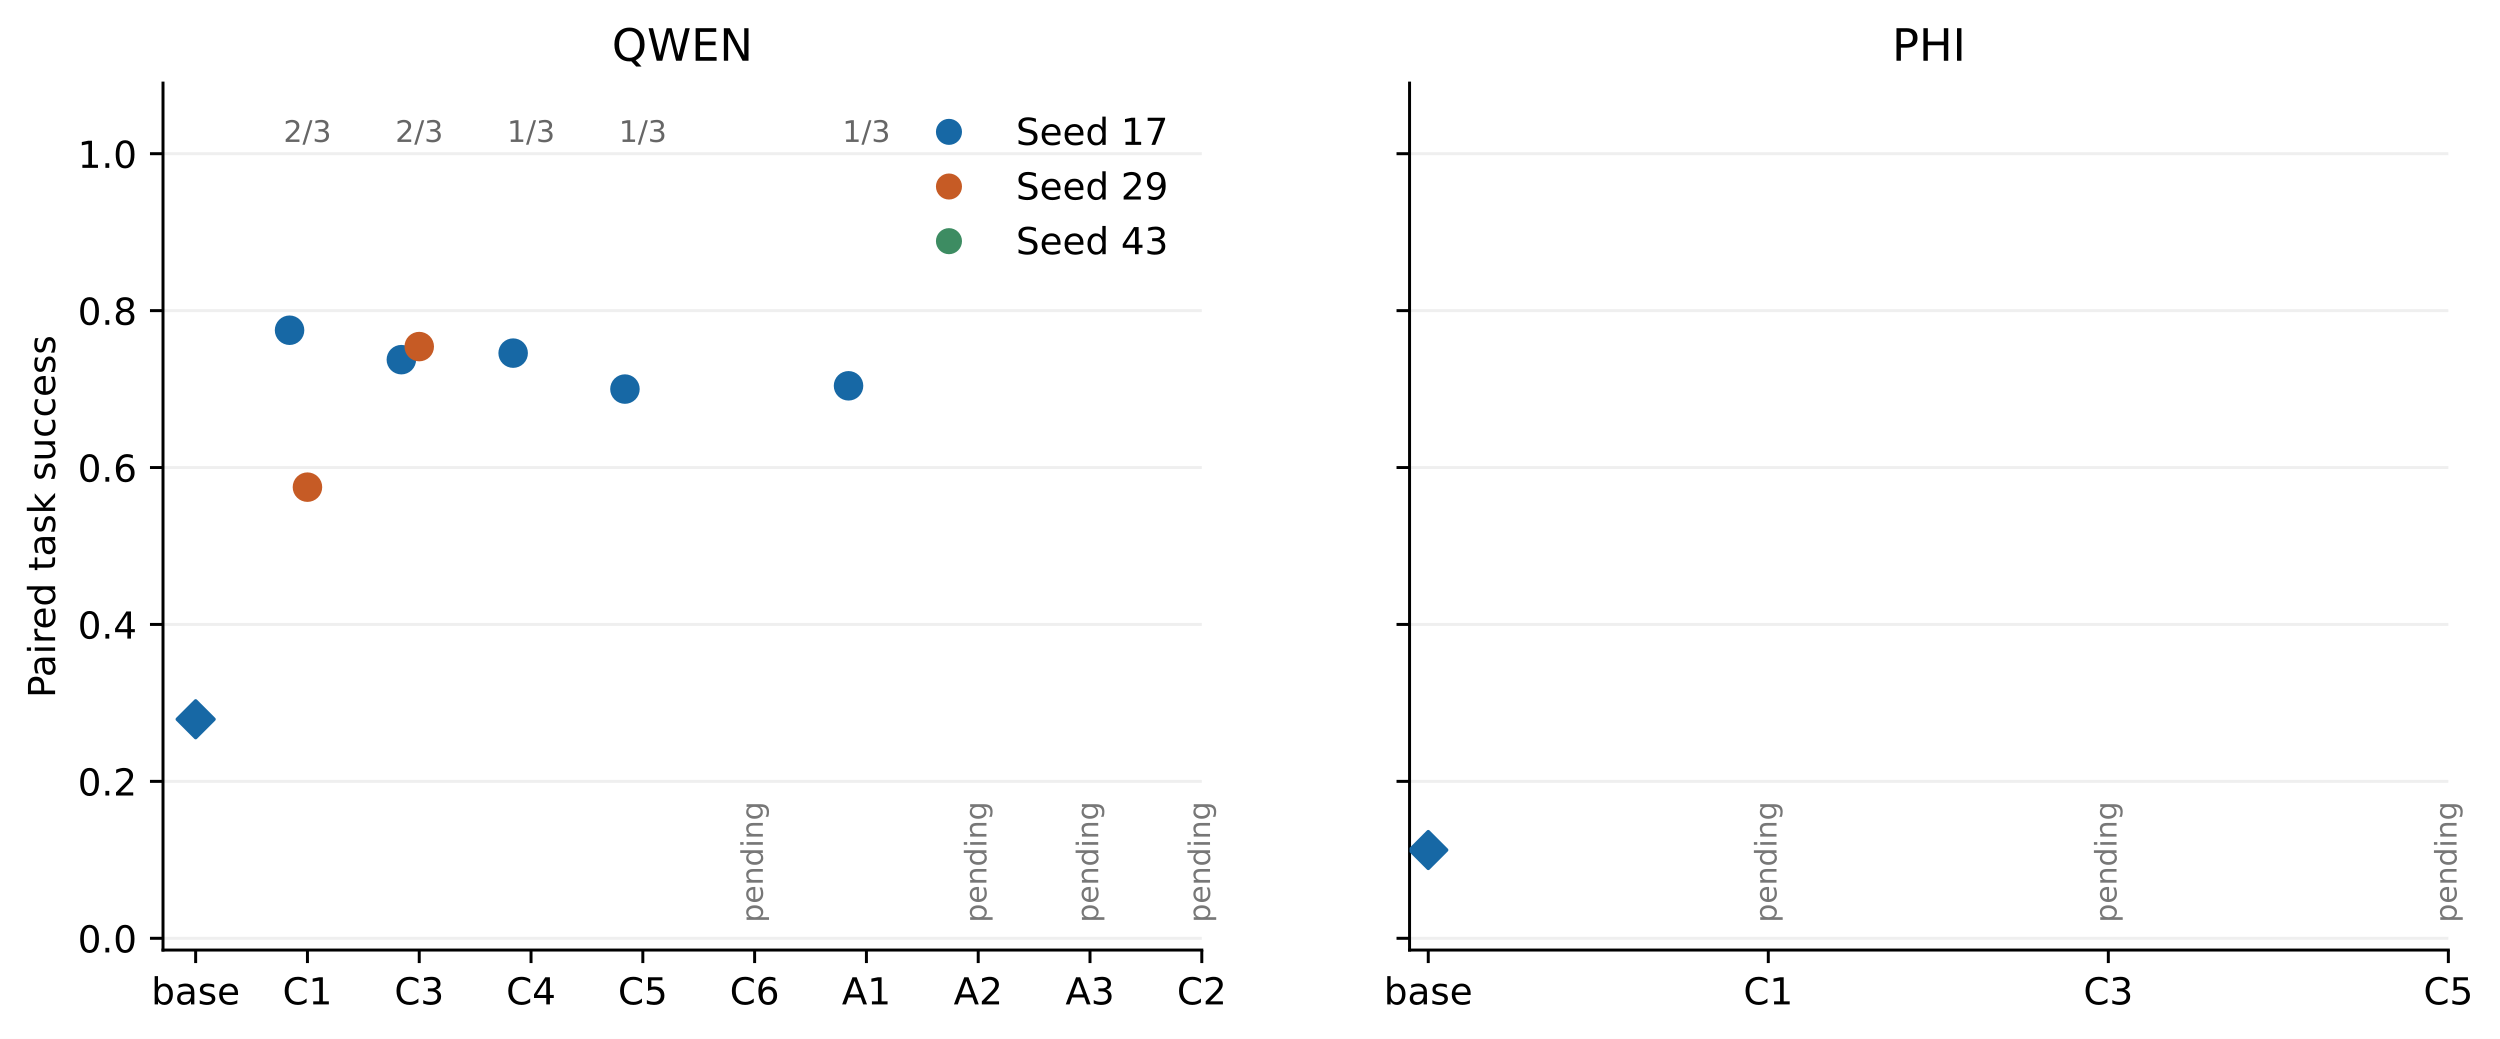
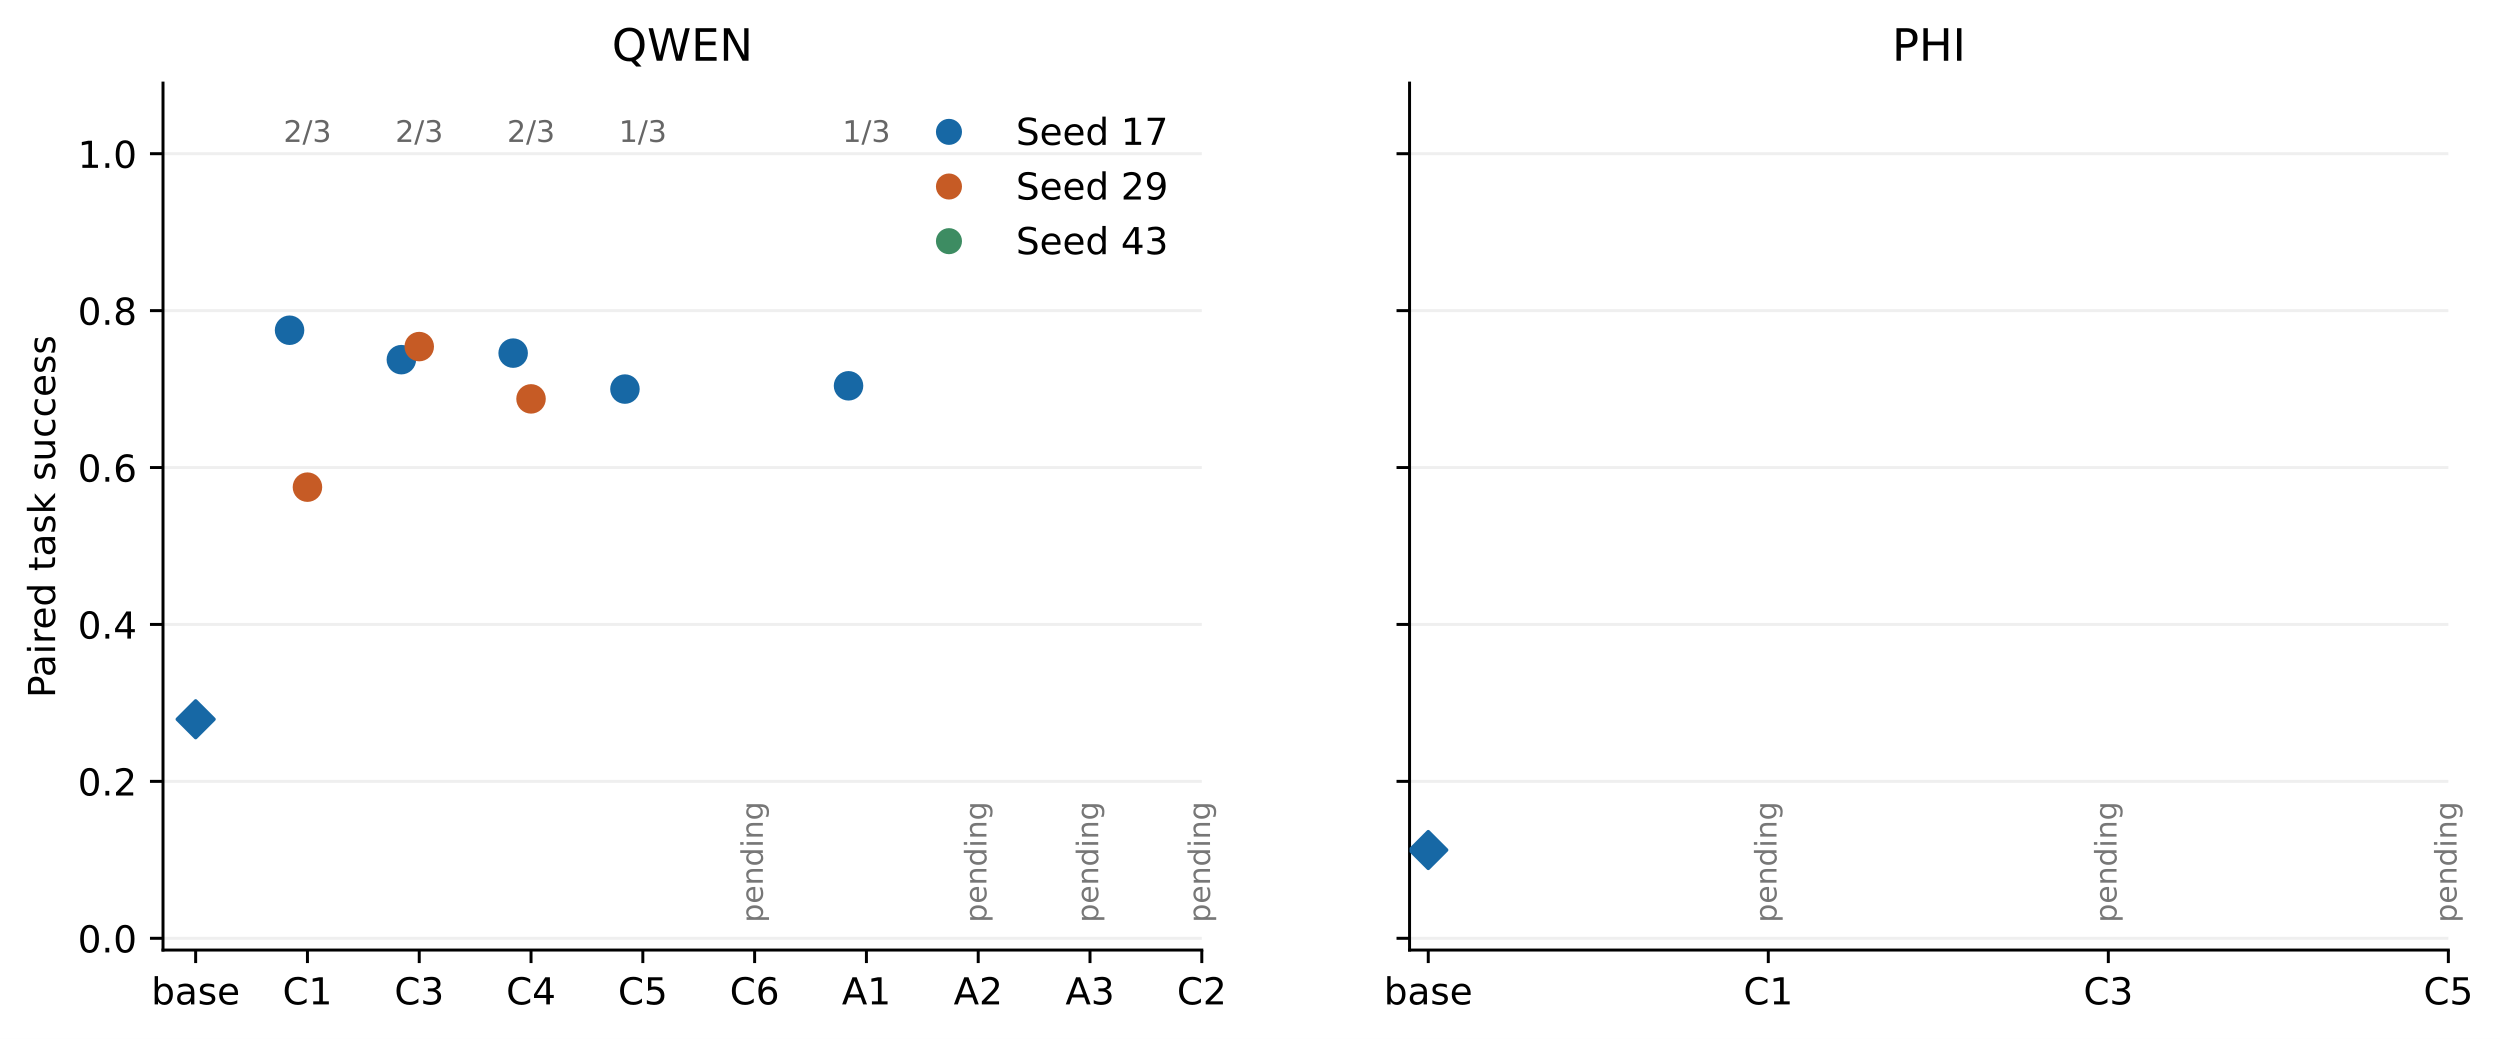
<svg xmlns="http://www.w3.org/2000/svg" xmlns:xlink="http://www.w3.org/1999/xlink" width="671.454pt" height="279.044pt" viewBox="0 0 671.454 279.044" version="1.1">
  <defs>
    <style type="text/css">*{stroke-linejoin: round; stroke-linecap: butt}</style>
  </defs>
  <g id="figure_1">
    <g id="patch_1">
      <path d="M 0 279.044 L 671.454 279.044 L 671.454 0 L 0 0 z " style="fill: #ffffff" />
    </g>
    <g id="axes_1">
      <g id="patch_2">
        <path d="M 43.781 255.166 L 322.781 255.166 L 322.781 22.318 L 43.781 22.318 z " style="fill: #ffffff" />
      </g>
      <g id="matplotlib.axis_1">
        <g id="xtick_1">
          <g id="line2d_1">
            <defs>
              <path id="m098933591a" d="M 0 0 L 0 3.5 " style="stroke: #000000; stroke-width: 0.8" />
            </defs>
            <g>
              <use xlink:href="#m098933591a" x="52.549" y="255.166" style="stroke: #000000; stroke-width: 0.8" />
            </g>
          </g>
          <g id="text_1">
            <g transform="translate(40.62926 269.7646) scale(0.1 -0.1)">
              <defs>
                <path id="DejaVuSans-62" d="M 3116 1747 Q 3116 2381 2855 2742 Q 2594 3103 2138 3103 Q 1681 3103 1420 2742 Q 1159 2381 1159 1747 Q 1159 1113 1420 752 Q 1681 391 2138 391 Q 2594 391 2855 752 Q 3116 1113 3116 1747 z M 1159 2969 Q 1341 3281 1617 3432 Q 1894 3584 2278 3584 Q 2916 3584 3314 3078 Q 3713 2572 3713 1747 Q 3713 922 3314 415 Q 2916 -91 2278 -91 Q 1894 -91 1617 61 Q 1341 213 1159 525 L 1159 0 L 581 0 L 581 4863 L 1159 4863 L 1159 2969 z " transform="scale(0.015625)" />
                <path id="DejaVuSans-61" d="M 2194 1759 Q 1497 1759 1228 1600 Q 959 1441 959 1056 Q 959 750 1161 570 Q 1363 391 1709 391 Q 2188 391 2477 730 Q 2766 1069 2766 1631 L 2766 1759 L 2194 1759 z M 3341 1997 L 3341 0 L 2766 0 L 2766 531 Q 2569 213 2275 61 Q 1981 -91 1556 -91 Q 1019 -91 701 211 Q 384 513 384 1019 Q 384 1609 779 1909 Q 1175 2209 1959 2209 L 2766 2209 L 2766 2266 Q 2766 2663 2505 2880 Q 2244 3097 1772 3097 Q 1472 3097 1187 3025 Q 903 2953 641 2809 L 641 3341 Q 956 3463 1253 3523 Q 1550 3584 1831 3584 Q 2591 3584 2966 3190 Q 3341 2797 3341 1997 z " transform="scale(0.015625)" />
                <path id="DejaVuSans-73" d="M 2834 3397 L 2834 2853 Q 2591 2978 2328 3040 Q 2066 3103 1784 3103 Q 1356 3103 1142 2972 Q 928 2841 928 2578 Q 928 2378 1081 2264 Q 1234 2150 1697 2047 L 1894 2003 Q 2506 1872 2764 1633 Q 3022 1394 3022 966 Q 3022 478 2636 193 Q 2250 -91 1575 -91 Q 1294 -91 989 -36 Q 684 19 347 128 L 347 722 Q 666 556 975 473 Q 1284 391 1588 391 Q 1994 391 2212 530 Q 2431 669 2431 922 Q 2431 1156 2273 1281 Q 2116 1406 1581 1522 L 1381 1569 Q 847 1681 609 1914 Q 372 2147 372 2553 Q 372 3047 722 3315 Q 1072 3584 1716 3584 Q 2034 3584 2315 3537 Q 2597 3491 2834 3397 z " transform="scale(0.015625)" />
                <path id="DejaVuSans-65" d="M 3597 1894 L 3597 1613 L 953 1613 Q 991 1019 1311 708 Q 1631 397 2203 397 Q 2534 397 2845 478 Q 3156 559 3463 722 L 3463 178 Q 3153 47 2828 -22 Q 2503 -91 2169 -91 Q 1331 -91 842 396 Q 353 884 353 1716 Q 353 2575 817 3079 Q 1281 3584 2069 3584 Q 2775 3584 3186 3129 Q 3597 2675 3597 1894 z M 3022 2063 Q 3016 2534 2758 2815 Q 2500 3097 2075 3097 Q 1594 3097 1305 2825 Q 1016 2553 972 2059 L 3022 2063 z " transform="scale(0.015625)" />
              </defs>
              <use xlink:href="#DejaVuSans-62" />
              <use xlink:href="#DejaVuSans-61" transform="translate(63.47656 0)" />
              <use xlink:href="#DejaVuSans-73" transform="translate(124.7559 0)" />
              <use xlink:href="#DejaVuSans-65" transform="translate(176.8555 0)" />
            </g>
          </g>
        </g>
        <g id="xtick_2">
          <g id="line2d_2">
            <g>
              <use xlink:href="#m098933591a" x="82.575" y="255.166" style="stroke: #000000; stroke-width: 0.8" />
            </g>
          </g>
          <g id="text_2">
            <g transform="translate(75.90196 269.7646) scale(0.1 -0.1)">
              <defs>
                <path id="DejaVuSans-43" d="M 4122 4306 L 4122 3641 Q 3803 3938 3442 4084 Q 3081 4231 2675 4231 Q 1875 4231 1450 3742 Q 1025 3253 1025 2328 Q 1025 1406 1450 917 Q 1875 428 2675 428 Q 3081 428 3442 575 Q 3803 722 4122 1019 L 4122 359 Q 3791 134 3420 21 Q 3050 -91 2638 -91 Q 1578 -91 968 557 Q 359 1206 359 2328 Q 359 3453 968 4101 Q 1578 4750 2638 4750 Q 3056 4750 3426 4639 Q 3797 4528 4122 4306 z " transform="scale(0.015625)" />
                <path id="DejaVuSans-31" d="M 794 531 L 1825 531 L 1825 4091 L 703 3866 L 703 4441 L 1819 4666 L 2450 4666 L 2450 531 L 3481 531 L 3481 0 L 794 0 L 794 531 z " transform="scale(0.015625)" />
              </defs>
              <use xlink:href="#DejaVuSans-43" />
              <use xlink:href="#DejaVuSans-31" transform="translate(69.82422 0)" />
            </g>
          </g>
        </g>
        <g id="xtick_3">
          <g id="line2d_3">
            <g>
              <use xlink:href="#m098933591a" x="112.6" y="255.166" style="stroke: #000000; stroke-width: 0.8" />
            </g>
          </g>
          <g id="text_3">
            <g transform="translate(105.9278 269.7646) scale(0.1 -0.1)">
              <defs>
                <path id="DejaVuSans-33" d="M 2597 2516 Q 3050 2419 3304 2112 Q 3559 1806 3559 1356 Q 3559 666 3084 287 Q 2609 -91 1734 -91 Q 1441 -91 1130 -33 Q 819 25 488 141 L 488 750 Q 750 597 1062 519 Q 1375 441 1716 441 Q 2309 441 2620 675 Q 2931 909 2931 1356 Q 2931 1769 2642 2001 Q 2353 2234 1838 2234 L 1294 2234 L 1294 2753 L 1863 2753 Q 2328 2753 2575 2939 Q 2822 3125 2822 3475 Q 2822 3834 2567 4026 Q 2313 4219 1838 4219 Q 1578 4219 1281 4162 Q 984 4106 628 3988 L 628 4550 Q 988 4650 1302 4700 Q 1616 4750 1894 4750 Q 2613 4750 3031 4423 Q 3450 4097 3450 3541 Q 3450 3153 3228 2886 Q 3006 2619 2597 2516 z " transform="scale(0.015625)" />
              </defs>
              <use xlink:href="#DejaVuSans-43" />
              <use xlink:href="#DejaVuSans-33" transform="translate(69.82422 0)" />
            </g>
          </g>
        </g>
        <g id="xtick_4">
          <g id="line2d_4">
            <g>
              <use xlink:href="#m098933591a" x="142.626" y="255.166" style="stroke: #000000; stroke-width: 0.8" />
            </g>
          </g>
          <g id="text_4">
            <g transform="translate(135.9536 269.7646) scale(0.1 -0.1)">
              <defs>
                <path id="DejaVuSans-34" d="M 2419 4116 L 825 1625 L 2419 1625 L 2419 4116 z M 2253 4666 L 3047 4666 L 3047 1625 L 3713 1625 L 3713 1100 L 3047 1100 L 3047 0 L 2419 0 L 2419 1100 L 313 1100 L 313 1709 L 2253 4666 z " transform="scale(0.015625)" />
              </defs>
              <use xlink:href="#DejaVuSans-43" />
              <use xlink:href="#DejaVuSans-34" transform="translate(69.82422 0)" />
            </g>
          </g>
        </g>
        <g id="xtick_5">
          <g id="line2d_5">
            <g>
              <use xlink:href="#m098933591a" x="172.652" y="255.166" style="stroke: #000000; stroke-width: 0.8" />
            </g>
          </g>
          <g id="text_5">
            <g transform="translate(165.9795 269.7646) scale(0.1 -0.1)">
              <defs>
                <path id="DejaVuSans-35" d="M 691 4666 L 3169 4666 L 3169 4134 L 1269 4134 L 1269 2991 Q 1406 3038 1543 3061 Q 1681 3084 1819 3084 Q 2600 3084 3056 2656 Q 3513 2228 3513 1497 Q 3513 744 3044 326 Q 2575 -91 1722 -91 Q 1428 -91 1123 -41 Q 819 9 494 109 L 494 744 Q 775 591 1075 516 Q 1375 441 1709 441 Q 2250 441 2565 725 Q 2881 1009 2881 1497 Q 2881 1984 2565 2268 Q 2250 2553 1709 2553 Q 1456 2553 1204 2497 Q 953 2441 691 2322 L 691 4666 z " transform="scale(0.015625)" />
              </defs>
              <use xlink:href="#DejaVuSans-43" />
              <use xlink:href="#DejaVuSans-35" transform="translate(69.82422 0)" />
            </g>
          </g>
        </g>
        <g id="xtick_6">
          <g id="line2d_6">
            <g>
              <use xlink:href="#m098933591a" x="202.678" y="255.166" style="stroke: #000000; stroke-width: 0.8" />
            </g>
          </g>
          <g id="text_6">
            <g transform="translate(196.0053 269.7646) scale(0.1 -0.1)">
              <defs>
                <path id="DejaVuSans-36" d="M 2113 2584 Q 1688 2584 1439 2293 Q 1191 2003 1191 1497 Q 1191 994 1439 701 Q 1688 409 2113 409 Q 2538 409 2786 701 Q 3034 994 3034 1497 Q 3034 2003 2786 2293 Q 2538 2584 2113 2584 z M 3366 4563 L 3366 3988 Q 3128 4100 2886 4159 Q 2644 4219 2406 4219 Q 1781 4219 1451 3797 Q 1122 3375 1075 2522 Q 1259 2794 1537 2939 Q 1816 3084 2150 3084 Q 2853 3084 3261 2657 Q 3669 2231 3669 1497 Q 3669 778 3244 343 Q 2819 -91 2113 -91 Q 1303 -91 875 529 Q 447 1150 447 2328 Q 447 3434 972 4092 Q 1497 4750 2381 4750 Q 2619 4750 2861 4703 Q 3103 4656 3366 4563 z " transform="scale(0.015625)" />
              </defs>
              <use xlink:href="#DejaVuSans-43" />
              <use xlink:href="#DejaVuSans-36" transform="translate(69.82422 0)" />
            </g>
          </g>
        </g>
        <g id="xtick_7">
          <g id="line2d_7">
            <g>
              <use xlink:href="#m098933591a" x="232.704" y="255.166" style="stroke: #000000; stroke-width: 0.8" />
            </g>
          </g>
          <g id="text_7">
            <g transform="translate(226.1022 269.7646) scale(0.1 -0.1)">
              <defs>
                <path id="DejaVuSans-41" d="M 2188 4044 L 1331 1722 L 3047 1722 L 2188 4044 z M 1831 4666 L 2547 4666 L 4325 0 L 3669 0 L 3244 1197 L 1141 1197 L 716 0 L 50 0 L 1831 4666 z " transform="scale(0.015625)" />
              </defs>
              <use xlink:href="#DejaVuSans-41" />
              <use xlink:href="#DejaVuSans-31" transform="translate(68.4082 0)" />
            </g>
          </g>
        </g>
        <g id="xtick_8">
          <g id="line2d_8">
            <g>
              <use xlink:href="#m098933591a" x="262.73" y="255.166" style="stroke: #000000; stroke-width: 0.8" />
            </g>
          </g>
          <g id="text_8">
            <g transform="translate(256.128 269.7646) scale(0.1 -0.1)">
              <defs>
                <path id="DejaVuSans-32" d="M 1228 531 L 3431 531 L 3431 0 L 469 0 L 469 531 Q 828 903 1448 1529 Q 2069 2156 2228 2338 Q 2531 2678 2651 2914 Q 2772 3150 2772 3378 Q 2772 3750 2511 3984 Q 2250 4219 1831 4219 Q 1534 4219 1204 4116 Q 875 4013 500 3803 L 500 4441 Q 881 4594 1212 4672 Q 1544 4750 1819 4750 Q 2544 4750 2975 4387 Q 3406 4025 3406 3419 Q 3406 3131 3298 2873 Q 3191 2616 2906 2266 Q 2828 2175 2409 1742 Q 1991 1309 1228 531 z " transform="scale(0.015625)" />
              </defs>
              <use xlink:href="#DejaVuSans-41" />
              <use xlink:href="#DejaVuSans-32" transform="translate(68.4082 0)" />
            </g>
          </g>
        </g>
        <g id="xtick_9">
          <g id="line2d_9">
            <g>
              <use xlink:href="#m098933591a" x="292.755" y="255.166" style="stroke: #000000; stroke-width: 0.8" />
            </g>
          </g>
          <g id="text_9">
            <g transform="translate(286.1539 269.7646) scale(0.1 -0.1)">
              <use xlink:href="#DejaVuSans-41" />
              <use xlink:href="#DejaVuSans-33" transform="translate(68.4082 0)" />
            </g>
          </g>
        </g>
        <g id="xtick_10">
          <g id="line2d_10">
            <g>
              <use xlink:href="#m098933591a" x="322.781" y="255.166" style="stroke: #000000; stroke-width: 0.8" />
            </g>
          </g>
          <g id="text_10">
            <g transform="translate(316.1086 269.7646) scale(0.1 -0.1)">
              <use xlink:href="#DejaVuSans-43" />
              <use xlink:href="#DejaVuSans-32" transform="translate(69.82422 0)" />
            </g>
          </g>
        </g>
      </g>
      <g id="matplotlib.axis_2">
        <g id="ytick_1">
          <g id="line2d_11">
            <path d="M 43.781 252.005 L 322.781 252.005 " clip-path="url(#p138b1270fc)" style="fill: none; stroke: #b0b0b0; stroke-opacity: 0.2; stroke-width: 0.8; stroke-linecap: square" />
          </g>
          <g id="line2d_12">
            <defs>
              <path id="m4ec9a240e3" d="M 0 0 L -3.5 0 " style="stroke: #000000; stroke-width: 0.8" />
            </defs>
            <g>
              <use xlink:href="#m4ec9a240e3" x="43.781" y="252.005" style="stroke: #000000; stroke-width: 0.8" />
            </g>
          </g>
          <g id="text_11">
            <g transform="translate(20.87813 255.8045) scale(0.1 -0.1)">
              <defs>
                <path id="DejaVuSans-30" d="M 2034 4250 Q 1547 4250 1301 3770 Q 1056 3291 1056 2328 Q 1056 1369 1301 889 Q 1547 409 2034 409 Q 2525 409 2770 889 Q 3016 1369 3016 2328 Q 3016 3291 2770 3770 Q 2525 4250 2034 4250 z M 2034 4750 Q 2819 4750 3233 4129 Q 3647 3509 3647 2328 Q 3647 1150 3233 529 Q 2819 -91 2034 -91 Q 1250 -91 836 529 Q 422 1150 422 2328 Q 422 3509 836 4129 Q 1250 4750 2034 4750 z " transform="scale(0.015625)" />
                <path id="DejaVuSans-2e" d="M 684 794 L 1344 794 L 1344 0 L 684 0 L 684 794 z " transform="scale(0.015625)" />
              </defs>
              <use xlink:href="#DejaVuSans-30" />
              <use xlink:href="#DejaVuSans-2e" transform="translate(63.62305 0)" />
              <use xlink:href="#DejaVuSans-30" transform="translate(95.41016 0)" />
            </g>
          </g>
        </g>
        <g id="ytick_2">
          <g id="line2d_13">
            <path d="M 43.781 209.861 L 322.781 209.861 " clip-path="url(#p138b1270fc)" style="fill: none; stroke: #b0b0b0; stroke-opacity: 0.2; stroke-width: 0.8; stroke-linecap: square" />
          </g>
          <g id="line2d_14">
            <g>
              <use xlink:href="#m4ec9a240e3" x="43.781" y="209.861" style="stroke: #000000; stroke-width: 0.8" />
            </g>
          </g>
          <g id="text_12">
            <g transform="translate(20.87813 213.6601) scale(0.1 -0.1)">
              <use xlink:href="#DejaVuSans-30" />
              <use xlink:href="#DejaVuSans-2e" transform="translate(63.62305 0)" />
              <use xlink:href="#DejaVuSans-32" transform="translate(95.41016 0)" />
            </g>
          </g>
        </g>
        <g id="ytick_3">
          <g id="line2d_15">
            <path d="M 43.781 167.716 L 322.781 167.716 " clip-path="url(#p138b1270fc)" style="fill: none; stroke: #b0b0b0; stroke-opacity: 0.2; stroke-width: 0.8; stroke-linecap: square" />
          </g>
          <g id="line2d_16">
            <g>
              <use xlink:href="#m4ec9a240e3" x="43.781" y="167.716" style="stroke: #000000; stroke-width: 0.8" />
            </g>
          </g>
          <g id="text_13">
            <g transform="translate(20.87813 171.5156) scale(0.1 -0.1)">
              <use xlink:href="#DejaVuSans-30" />
              <use xlink:href="#DejaVuSans-2e" transform="translate(63.62305 0)" />
              <use xlink:href="#DejaVuSans-34" transform="translate(95.41016 0)" />
            </g>
          </g>
        </g>
        <g id="ytick_4">
          <g id="line2d_17">
            <path d="M 43.781 125.572 L 322.781 125.572 " clip-path="url(#p138b1270fc)" style="fill: none; stroke: #b0b0b0; stroke-opacity: 0.2; stroke-width: 0.8; stroke-linecap: square" />
          </g>
          <g id="line2d_18">
            <g>
              <use xlink:href="#m4ec9a240e3" x="43.781" y="125.572" style="stroke: #000000; stroke-width: 0.8" />
            </g>
          </g>
          <g id="text_14">
            <g transform="translate(20.87813 129.3712) scale(0.1 -0.1)">
              <use xlink:href="#DejaVuSans-30" />
              <use xlink:href="#DejaVuSans-2e" transform="translate(63.62305 0)" />
              <use xlink:href="#DejaVuSans-36" transform="translate(95.41016 0)" />
            </g>
          </g>
        </g>
        <g id="ytick_5">
          <g id="line2d_19">
            <path d="M 43.781 83.428 L 322.781 83.428 " clip-path="url(#p138b1270fc)" style="fill: none; stroke: #b0b0b0; stroke-opacity: 0.2; stroke-width: 0.8; stroke-linecap: square" />
          </g>
          <g id="line2d_20">
            <g>
              <use xlink:href="#m4ec9a240e3" x="43.781" y="83.428" style="stroke: #000000; stroke-width: 0.8" />
            </g>
          </g>
          <g id="text_15">
            <g transform="translate(20.87813 87.22677) scale(0.1 -0.1)">
              <defs>
                <path id="DejaVuSans-38" d="M 2034 2216 Q 1584 2216 1326 1975 Q 1069 1734 1069 1313 Q 1069 891 1326 650 Q 1584 409 2034 409 Q 2484 409 2743 651 Q 3003 894 3003 1313 Q 3003 1734 2745 1975 Q 2488 2216 2034 2216 z M 1403 2484 Q 997 2584 770 2862 Q 544 3141 544 3541 Q 544 4100 942 4425 Q 1341 4750 2034 4750 Q 2731 4750 3128 4425 Q 3525 4100 3525 3541 Q 3525 3141 3298 2862 Q 3072 2584 2669 2484 Q 3125 2378 3379 2068 Q 3634 1759 3634 1313 Q 3634 634 3220 271 Q 2806 -91 2034 -91 Q 1263 -91 848 271 Q 434 634 434 1313 Q 434 1759 690 2068 Q 947 2378 1403 2484 z M 1172 3481 Q 1172 3119 1398 2916 Q 1625 2713 2034 2713 Q 2441 2713 2670 2916 Q 2900 3119 2900 3481 Q 2900 3844 2670 4047 Q 2441 4250 2034 4250 Q 1625 4250 1398 4047 Q 1172 3844 1172 3481 z " transform="scale(0.015625)" />
              </defs>
              <use xlink:href="#DejaVuSans-30" />
              <use xlink:href="#DejaVuSans-2e" transform="translate(63.62305 0)" />
              <use xlink:href="#DejaVuSans-38" transform="translate(95.41016 0)" />
            </g>
          </g>
        </g>
        <g id="ytick_6">
          <g id="line2d_21">
            <path d="M 43.781 41.283 L 322.781 41.283 " clip-path="url(#p138b1270fc)" style="fill: none; stroke: #b0b0b0; stroke-opacity: 0.2; stroke-width: 0.8; stroke-linecap: square" />
          </g>
          <g id="line2d_22">
            <g>
              <use xlink:href="#m4ec9a240e3" x="43.781" y="41.283" style="stroke: #000000; stroke-width: 0.8" />
            </g>
          </g>
          <g id="text_16">
            <g transform="translate(20.87813 45.08234) scale(0.1 -0.1)">
              <use xlink:href="#DejaVuSans-31" />
              <use xlink:href="#DejaVuSans-2e" transform="translate(63.62305 0)" />
              <use xlink:href="#DejaVuSans-30" transform="translate(95.41016 0)" />
            </g>
          </g>
        </g>
        <g id="text_17">
          <g transform="translate(14.79844 187.439) rotate(-90) scale(0.1 -0.1)">
            <defs>
              <path id="DejaVuSans-50" d="M 1259 4147 L 1259 2394 L 2053 2394 Q 2494 2394 2734 2622 Q 2975 2850 2975 3272 Q 2975 3691 2734 3919 Q 2494 4147 2053 4147 L 1259 4147 z M 628 4666 L 2053 4666 Q 2838 4666 3239 4311 Q 3641 3956 3641 3272 Q 3641 2581 3239 2228 Q 2838 1875 2053 1875 L 1259 1875 L 1259 0 L 628 0 L 628 4666 z " transform="scale(0.015625)" />
              <path id="DejaVuSans-69" d="M 603 3500 L 1178 3500 L 1178 0 L 603 0 L 603 3500 z M 603 4863 L 1178 4863 L 1178 4134 L 603 4134 L 603 4863 z " transform="scale(0.015625)" />
              <path id="DejaVuSans-72" d="M 2631 2963 Q 2534 3019 2420 3045 Q 2306 3072 2169 3072 Q 1681 3072 1420 2755 Q 1159 2438 1159 1844 L 1159 0 L 581 0 L 581 3500 L 1159 3500 L 1159 2956 Q 1341 3275 1631 3429 Q 1922 3584 2338 3584 Q 2397 3584 2469 3576 Q 2541 3569 2628 3553 L 2631 2963 z " transform="scale(0.015625)" />
              <path id="DejaVuSans-64" d="M 2906 2969 L 2906 4863 L 3481 4863 L 3481 0 L 2906 0 L 2906 525 Q 2725 213 2448 61 Q 2172 -91 1784 -91 Q 1150 -91 751 415 Q 353 922 353 1747 Q 353 2572 751 3078 Q 1150 3584 1784 3584 Q 2172 3584 2448 3432 Q 2725 3281 2906 2969 z M 947 1747 Q 947 1113 1208 752 Q 1469 391 1925 391 Q 2381 391 2643 752 Q 2906 1113 2906 1747 Q 2906 2381 2643 2742 Q 2381 3103 1925 3103 Q 1469 3103 1208 2742 Q 947 2381 947 1747 z " transform="scale(0.015625)" />
              <path id="DejaVuSans-20" transform="scale(0.015625)" />
              <path id="DejaVuSans-74" d="M 1172 4494 L 1172 3500 L 2356 3500 L 2356 3053 L 1172 3053 L 1172 1153 Q 1172 725 1289 603 Q 1406 481 1766 481 L 2356 481 L 2356 0 L 1766 0 Q 1100 0 847 248 Q 594 497 594 1153 L 594 3053 L 172 3053 L 172 3500 L 594 3500 L 594 4494 L 1172 4494 z " transform="scale(0.015625)" />
              <path id="DejaVuSans-6b" d="M 581 4863 L 1159 4863 L 1159 1991 L 2875 3500 L 3609 3500 L 1753 1863 L 3688 0 L 2938 0 L 1159 1709 L 1159 0 L 581 0 L 581 4863 z " transform="scale(0.015625)" />
              <path id="DejaVuSans-75" d="M 544 1381 L 544 3500 L 1119 3500 L 1119 1403 Q 1119 906 1312 657 Q 1506 409 1894 409 Q 2359 409 2629 706 Q 2900 1003 2900 1516 L 2900 3500 L 3475 3500 L 3475 0 L 2900 0 L 2900 538 Q 2691 219 2414 64 Q 2138 -91 1772 -91 Q 1169 -91 856 284 Q 544 659 544 1381 z M 1991 3584 L 1991 3584 z " transform="scale(0.015625)" />
              <path id="DejaVuSans-63" d="M 3122 3366 L 3122 2828 Q 2878 2963 2633 3030 Q 2388 3097 2138 3097 Q 1578 3097 1268 2742 Q 959 2388 959 1747 Q 959 1106 1268 751 Q 1578 397 2138 397 Q 2388 397 2633 464 Q 2878 531 3122 666 L 3122 134 Q 2881 22 2623 -34 Q 2366 -91 2075 -91 Q 1284 -91 818 406 Q 353 903 353 1747 Q 353 2603 823 3093 Q 1294 3584 2113 3584 Q 2378 3584 2631 3529 Q 2884 3475 3122 3366 z " transform="scale(0.015625)" />
            </defs>
            <use xlink:href="#DejaVuSans-50" />
            <use xlink:href="#DejaVuSans-61" transform="translate(55.80273 0)" />
            <use xlink:href="#DejaVuSans-69" transform="translate(117.082 0)" />
            <use xlink:href="#DejaVuSans-72" transform="translate(144.8652 0)" />
            <use xlink:href="#DejaVuSans-65" transform="translate(183.7285 0)" />
            <use xlink:href="#DejaVuSans-64" transform="translate(245.252 0)" />
            <use xlink:href="#DejaVuSans-20" transform="translate(308.7285 0)" />
            <use xlink:href="#DejaVuSans-74" transform="translate(340.5156 0)" />
            <use xlink:href="#DejaVuSans-61" transform="translate(379.7246 0)" />
            <use xlink:href="#DejaVuSans-73" transform="translate(441.0039 0)" />
            <use xlink:href="#DejaVuSans-6b" transform="translate(493.1035 0)" />
            <use xlink:href="#DejaVuSans-20" transform="translate(551.0137 0)" />
            <use xlink:href="#DejaVuSans-73" transform="translate(582.8008 0)" />
            <use xlink:href="#DejaVuSans-75" transform="translate(634.9004 0)" />
            <use xlink:href="#DejaVuSans-63" transform="translate(698.2793 0)" />
            <use xlink:href="#DejaVuSans-63" transform="translate(753.2598 0)" />
            <use xlink:href="#DejaVuSans-65" transform="translate(808.2402 0)" />
            <use xlink:href="#DejaVuSans-73" transform="translate(869.7637 0)" />
            <use xlink:href="#DejaVuSans-73" transform="translate(921.8633 0)" />
          </g>
        </g>
      </g>
      <g id="patch_3">
        <path d="M 43.781 255.166 L 43.781 22.318 " style="fill: none; stroke: #000000; stroke-width: 0.8; stroke-linejoin: miter; stroke-linecap: square" />
      </g>
      <g id="patch_4">
        <path d="M 43.781 255.166 L 322.781 255.166 " style="fill: none; stroke: #000000; stroke-width: 0.8; stroke-linejoin: miter; stroke-linecap: square" />
      </g>
      <g id="PathCollection_1">
        <defs>
          <path id="mabb3eb1488" d="M -0 4.899 L 4.899 0 L 0 -4.899 L -4.899 -0 z " style="stroke: #1768a5" />
        </defs>
        <g clip-path="url(#p138b1270fc)">
          <use xlink:href="#mabb3eb1488" x="52.549" y="193.179" style="fill: #1768a5; stroke: #1768a5" />
        </g>
      </g>
      <g id="PathCollection_2">
        <defs>
          <path id="md01d2115fd" d="M 0 3.464 C 0.919 3.464 1.8 3.099 2.449 2.449 C 3.099 1.8 3.464 0.919 3.464 0 C 3.464 -0.919 3.099 -1.8 2.449 -2.449 C 1.8 -3.099 0.919 -3.464 0 -3.464 C -0.919 -3.464 -1.8 -3.099 -2.449 -2.449 C -3.099 -1.8 -3.464 -0.919 -3.464 0 C -3.464 0.919 -3.099 1.8 -2.449 2.449 C -1.8 3.099 -0.919 3.464 0 3.464 z " style="stroke: #1768a5" />
        </defs>
        <g clip-path="url(#p138b1270fc)">
          <use xlink:href="#md01d2115fd" x="77.77" y="88.696" style="fill: #1768a5; stroke: #1768a5" />
        </g>
      </g>
      <g id="PathCollection_3">
        <defs>
          <path id="m8d87156b7b" d="M 0 3.464 C 0.919 3.464 1.8 3.099 2.449 2.449 C 3.099 1.8 3.464 0.919 3.464 0 C 3.464 -0.919 3.099 -1.8 2.449 -2.449 C 1.8 -3.099 0.919 -3.464 0 -3.464 C -0.919 -3.464 -1.8 -3.099 -2.449 -2.449 C -3.099 -1.8 -3.464 -0.919 -3.464 0 C -3.464 0.919 -3.099 1.8 -2.449 2.449 C -1.8 3.099 -0.919 3.464 0 3.464 z " style="stroke: #c65b25" />
        </defs>
        <g clip-path="url(#p138b1270fc)">
          <use xlink:href="#m8d87156b7b" x="82.575" y="130.84" style="fill: #c65b25; stroke: #c65b25" />
        </g>
      </g>
      <g id="text_18">
        <g style="fill: #666666" transform="translate(76.13712 38.12229) scale(0.08 -0.08)">
          <defs>
            <path id="DejaVuSans-2f" d="M 1625 4666 L 2156 4666 L 531 -594 L 0 -594 L 1625 4666 z " transform="scale(0.015625)" />
          </defs>
          <use xlink:href="#DejaVuSans-32" />
          <use xlink:href="#DejaVuSans-2f" transform="translate(63.62305 0)" />
          <use xlink:href="#DejaVuSans-33" transform="translate(97.31445 0)" />
        </g>
      </g>
      <g id="PathCollection_4">
        <g clip-path="url(#p138b1270fc)">
          <use xlink:href="#md01d2115fd" x="107.796" y="96.598" style="fill: #1768a5; stroke: #1768a5" />
        </g>
      </g>
      <g id="PathCollection_5">
        <g clip-path="url(#p138b1270fc)">
          <use xlink:href="#m8d87156b7b" x="112.6" y="93.086" style="fill: #c65b25; stroke: #c65b25" />
        </g>
      </g>
      <g id="text_19">
        <g style="fill: #666666" transform="translate(106.1629 38.12229) scale(0.08 -0.08)">
          <use xlink:href="#DejaVuSans-32" />
          <use xlink:href="#DejaVuSans-2f" transform="translate(63.62305 0)" />
          <use xlink:href="#DejaVuSans-33" transform="translate(97.31445 0)" />
        </g>
      </g>
      <g id="PathCollection_6">
        <g clip-path="url(#p138b1270fc)">
          <use xlink:href="#md01d2115fd" x="137.822" y="94.842" style="fill: #1768a5; stroke: #1768a5" />
        </g>
      </g>
+       <g id="PathCollection_7">
+         <g clip-path="url(#p138b1270fc)">
+           <use xlink:href="#m8d87156b7b" x="142.626" y="107.134" style="fill: #c65b25; stroke: #c65b25" />
+         </g>
+       </g>
      <g id="text_20">
        <g style="fill: #666666" transform="translate(136.1888 38.12229) scale(0.08 -0.08)">
-           <use xlink:href="#DejaVuSans-31" />
+           <use xlink:href="#DejaVuSans-32" />
          <use xlink:href="#DejaVuSans-2f" transform="translate(63.62305 0)" />
          <use xlink:href="#DejaVuSans-33" transform="translate(97.31445 0)" />
        </g>
      </g>
-       <g id="PathCollection_7">
+       <g id="PathCollection_8">
        <g clip-path="url(#p138b1270fc)">
          <use xlink:href="#md01d2115fd" x="167.848" y="104.5" style="fill: #1768a5; stroke: #1768a5" />
        </g>
      </g>
      <g id="text_21">
        <g style="fill: #666666" transform="translate(166.2146 38.12229) scale(0.08 -0.08)">
          <use xlink:href="#DejaVuSans-31" />
          <use xlink:href="#DejaVuSans-2f" transform="translate(63.62305 0)" />
          <use xlink:href="#DejaVuSans-33" transform="translate(97.31445 0)" />
        </g>
      </g>
      <g id="text_22">
        <g style="fill: #777777" transform="translate(204.8854 247.7908) rotate(-90) scale(0.08 -0.08)">
          <defs>
            <path id="DejaVuSans-70" d="M 1159 525 L 1159 -1331 L 581 -1331 L 581 3500 L 1159 3500 L 1159 2969 Q 1341 3281 1617 3432 Q 1894 3584 2278 3584 Q 2916 3584 3314 3078 Q 3713 2572 3713 1747 Q 3713 922 3314 415 Q 2916 -91 2278 -91 Q 1894 -91 1617 61 Q 1341 213 1159 525 z M 3116 1747 Q 3116 2381 2855 2742 Q 2594 3103 2138 3103 Q 1681 3103 1420 2742 Q 1159 2381 1159 1747 Q 1159 1113 1420 752 Q 1681 391 2138 391 Q 2594 391 2855 752 Q 3116 1113 3116 1747 z " transform="scale(0.015625)" />
            <path id="DejaVuSans-6e" d="M 3513 2113 L 3513 0 L 2938 0 L 2938 2094 Q 2938 2591 2744 2837 Q 2550 3084 2163 3084 Q 1697 3084 1428 2787 Q 1159 2491 1159 1978 L 1159 0 L 581 0 L 581 3500 L 1159 3500 L 1159 2956 Q 1366 3272 1645 3428 Q 1925 3584 2291 3584 Q 2894 3584 3203 3211 Q 3513 2838 3513 2113 z " transform="scale(0.015625)" />
            <path id="DejaVuSans-67" d="M 2906 1791 Q 2906 2416 2648 2759 Q 2391 3103 1925 3103 Q 1463 3103 1205 2759 Q 947 2416 947 1791 Q 947 1169 1205 825 Q 1463 481 1925 481 Q 2391 481 2648 825 Q 2906 1169 2906 1791 z M 3481 434 Q 3481 -459 3084 -895 Q 2688 -1331 1869 -1331 Q 1566 -1331 1297 -1286 Q 1028 -1241 775 -1147 L 775 -588 Q 1028 -725 1275 -790 Q 1522 -856 1778 -856 Q 2344 -856 2625 -561 Q 2906 -266 2906 331 L 2906 616 Q 2728 306 2450 153 Q 2172 0 1784 0 Q 1141 0 747 490 Q 353 981 353 1791 Q 353 2603 747 3093 Q 1141 3584 1784 3584 Q 2172 3584 2450 3431 Q 2728 3278 2906 2969 L 2906 3500 L 3481 3500 L 3481 434 z " transform="scale(0.015625)" />
          </defs>
          <use xlink:href="#DejaVuSans-70" />
          <use xlink:href="#DejaVuSans-65" transform="translate(63.47656 0)" />
          <use xlink:href="#DejaVuSans-6e" transform="translate(125 0)" />
          <use xlink:href="#DejaVuSans-64" transform="translate(188.3789 0)" />
          <use xlink:href="#DejaVuSans-69" transform="translate(251.8555 0)" />
          <use xlink:href="#DejaVuSans-6e" transform="translate(279.6387 0)" />
          <use xlink:href="#DejaVuSans-67" transform="translate(343.0176 0)" />
        </g>
      </g>
-       <g id="PathCollection_8">
+       <g id="PathCollection_9">
        <g clip-path="url(#p138b1270fc)">
          <use xlink:href="#md01d2115fd" x="227.9" y="103.622" style="fill: #1768a5; stroke: #1768a5" />
        </g>
      </g>
      <g id="text_23">
        <g style="fill: #666666" transform="translate(226.2663 38.12229) scale(0.08 -0.08)">
          <use xlink:href="#DejaVuSans-31" />
          <use xlink:href="#DejaVuSans-2f" transform="translate(63.62305 0)" />
          <use xlink:href="#DejaVuSans-33" transform="translate(97.31445 0)" />
        </g>
      </g>
      <g id="text_24">
        <g style="fill: #777777" transform="translate(264.9371 247.7908) rotate(-90) scale(0.08 -0.08)">
          <use xlink:href="#DejaVuSans-70" />
          <use xlink:href="#DejaVuSans-65" transform="translate(63.47656 0)" />
          <use xlink:href="#DejaVuSans-6e" transform="translate(125 0)" />
          <use xlink:href="#DejaVuSans-64" transform="translate(188.3789 0)" />
          <use xlink:href="#DejaVuSans-69" transform="translate(251.8555 0)" />
          <use xlink:href="#DejaVuSans-6e" transform="translate(279.6387 0)" />
          <use xlink:href="#DejaVuSans-67" transform="translate(343.0176 0)" />
        </g>
      </g>
      <g id="text_25">
        <g style="fill: #777777" transform="translate(294.9629 247.7908) rotate(-90) scale(0.08 -0.08)">
          <use xlink:href="#DejaVuSans-70" />
          <use xlink:href="#DejaVuSans-65" transform="translate(63.47656 0)" />
          <use xlink:href="#DejaVuSans-6e" transform="translate(125 0)" />
          <use xlink:href="#DejaVuSans-64" transform="translate(188.3789 0)" />
          <use xlink:href="#DejaVuSans-69" transform="translate(251.8555 0)" />
          <use xlink:href="#DejaVuSans-6e" transform="translate(279.6387 0)" />
          <use xlink:href="#DejaVuSans-67" transform="translate(343.0176 0)" />
        </g>
      </g>
      <g id="text_26">
        <g style="fill: #777777" transform="translate(324.9887 247.7908) rotate(-90) scale(0.08 -0.08)">
          <use xlink:href="#DejaVuSans-70" />
          <use xlink:href="#DejaVuSans-65" transform="translate(63.47656 0)" />
          <use xlink:href="#DejaVuSans-6e" transform="translate(125 0)" />
          <use xlink:href="#DejaVuSans-64" transform="translate(188.3789 0)" />
          <use xlink:href="#DejaVuSans-69" transform="translate(251.8555 0)" />
          <use xlink:href="#DejaVuSans-6e" transform="translate(279.6387 0)" />
          <use xlink:href="#DejaVuSans-67" transform="translate(343.0176 0)" />
        </g>
      </g>
      <g id="text_27">
        <g transform="translate(164.3456 16.31812) scale(0.12 -0.12)">
          <defs>
            <path id="DejaVuSans-51" d="M 2522 4238 Q 1834 4238 1429 3725 Q 1025 3213 1025 2328 Q 1025 1447 1429 934 Q 1834 422 2522 422 Q 3209 422 3611 934 Q 4013 1447 4013 2328 Q 4013 3213 3611 3725 Q 3209 4238 2522 4238 z M 3406 84 L 4238 -825 L 3475 -825 L 2784 -78 Q 2681 -84 2626 -87 Q 2572 -91 2522 -91 Q 1538 -91 948 567 Q 359 1225 359 2328 Q 359 3434 948 4092 Q 1538 4750 2522 4750 Q 3503 4750 4090 4092 Q 4678 3434 4678 2328 Q 4678 1516 4351 937 Q 4025 359 3406 84 z " transform="scale(0.015625)" />
            <path id="DejaVuSans-57" d="M 213 4666 L 850 4666 L 1831 722 L 2809 4666 L 3519 4666 L 4500 722 L 5478 4666 L 6119 4666 L 4947 0 L 4153 0 L 3169 4050 L 2175 0 L 1381 0 L 213 4666 z " transform="scale(0.015625)" />
            <path id="DejaVuSans-45" d="M 628 4666 L 3578 4666 L 3578 4134 L 1259 4134 L 1259 2753 L 3481 2753 L 3481 2222 L 1259 2222 L 1259 531 L 3634 531 L 3634 0 L 628 0 L 628 4666 z " transform="scale(0.015625)" />
            <path id="DejaVuSans-4e" d="M 628 4666 L 1478 4666 L 3547 763 L 3547 4666 L 4159 4666 L 4159 0 L 3309 0 L 1241 3903 L 1241 0 L 628 0 L 628 4666 z " transform="scale(0.015625)" />
          </defs>
          <use xlink:href="#DejaVuSans-51" />
          <use xlink:href="#DejaVuSans-57" transform="translate(78.71094 0)" />
          <use xlink:href="#DejaVuSans-45" transform="translate(177.5879 0)" />
          <use xlink:href="#DejaVuSans-4e" transform="translate(240.7715 0)" />
        </g>
      </g>
      <g id="legend_1">
        <g id="line2d_23">
          <defs>
            <path id="m81caef323a" d="M 0 3 C 0.796 3 1.559 2.684 2.121 2.121 C 2.684 1.559 3 0.796 3 0 C 3 -0.796 2.684 -1.559 2.121 -2.121 C 1.559 -2.684 0.796 -3 0 -3 C -0.796 -3 -1.559 -2.684 -2.121 -2.121 C -2.684 -1.559 -3 -0.796 -3 0 C -3 0.796 -2.684 1.559 -2.121 2.121 C -1.559 2.684 -0.796 3 0 3 z " style="stroke: #1768a5" />
          </defs>
          <g>
            <use xlink:href="#m81caef323a" x="254.875" y="35.417" style="fill: #1768a5; stroke: #1768a5" />
          </g>
        </g>
        <g id="text_28">
          <g transform="translate(272.875 38.91656) scale(0.1 -0.1)">
            <defs>
              <path id="DejaVuSans-53" d="M 3425 4513 L 3425 3897 Q 3066 4069 2747 4153 Q 2428 4238 2131 4238 Q 1616 4238 1336 4038 Q 1056 3838 1056 3469 Q 1056 3159 1242 3001 Q 1428 2844 1947 2747 L 2328 2669 Q 3034 2534 3370 2195 Q 3706 1856 3706 1288 Q 3706 609 3251 259 Q 2797 -91 1919 -91 Q 1588 -91 1214 -16 Q 841 59 441 206 L 441 856 Q 825 641 1194 531 Q 1563 422 1919 422 Q 2459 422 2753 634 Q 3047 847 3047 1241 Q 3047 1584 2836 1778 Q 2625 1972 2144 2069 L 1759 2144 Q 1053 2284 737 2584 Q 422 2884 422 3419 Q 422 4038 858 4394 Q 1294 4750 2059 4750 Q 2388 4750 2728 4690 Q 3069 4631 3425 4513 z " transform="scale(0.015625)" />
              <path id="DejaVuSans-37" d="M 525 4666 L 3525 4666 L 3525 4397 L 1831 0 L 1172 0 L 2766 4134 L 525 4134 L 525 4666 z " transform="scale(0.015625)" />
            </defs>
            <use xlink:href="#DejaVuSans-53" />
            <use xlink:href="#DejaVuSans-65" transform="translate(63.47656 0)" />
            <use xlink:href="#DejaVuSans-65" transform="translate(125 0)" />
            <use xlink:href="#DejaVuSans-64" transform="translate(186.5234 0)" />
            <use xlink:href="#DejaVuSans-20" transform="translate(250 0)" />
            <use xlink:href="#DejaVuSans-31" transform="translate(281.7871 0)" />
            <use xlink:href="#DejaVuSans-37" transform="translate(345.4102 0)" />
          </g>
        </g>
        <g id="line2d_24">
          <defs>
            <path id="m286a26eeae" d="M 0 3 C 0.796 3 1.559 2.684 2.121 2.121 C 2.684 1.559 3 0.796 3 0 C 3 -0.796 2.684 -1.559 2.121 -2.121 C 1.559 -2.684 0.796 -3 0 -3 C -0.796 -3 -1.559 -2.684 -2.121 -2.121 C -2.684 -1.559 -3 -0.796 -3 0 C -3 0.796 -2.684 1.559 -2.121 2.121 C -1.559 2.684 -0.796 3 0 3 z " style="stroke: #c65b25" />
          </defs>
          <g>
            <use xlink:href="#m286a26eeae" x="254.875" y="50.095" style="fill: #c65b25; stroke: #c65b25" />
          </g>
        </g>
        <g id="text_29">
          <g transform="translate(272.875 53.59469) scale(0.1 -0.1)">
            <defs>
              <path id="DejaVuSans-39" d="M 703 97 L 703 672 Q 941 559 1184 500 Q 1428 441 1663 441 Q 2288 441 2617 861 Q 2947 1281 2994 2138 Q 2813 1869 2534 1725 Q 2256 1581 1919 1581 Q 1219 1581 811 2004 Q 403 2428 403 3163 Q 403 3881 828 4315 Q 1253 4750 1959 4750 Q 2769 4750 3195 4129 Q 3622 3509 3622 2328 Q 3622 1225 3098 567 Q 2575 -91 1691 -91 Q 1453 -91 1209 -44 Q 966 3 703 97 z M 1959 2075 Q 2384 2075 2632 2365 Q 2881 2656 2881 3163 Q 2881 3666 2632 3958 Q 2384 4250 1959 4250 Q 1534 4250 1286 3958 Q 1038 3666 1038 3163 Q 1038 2656 1286 2365 Q 1534 2075 1959 2075 z " transform="scale(0.015625)" />
            </defs>
            <use xlink:href="#DejaVuSans-53" />
            <use xlink:href="#DejaVuSans-65" transform="translate(63.47656 0)" />
            <use xlink:href="#DejaVuSans-65" transform="translate(125 0)" />
            <use xlink:href="#DejaVuSans-64" transform="translate(186.5234 0)" />
            <use xlink:href="#DejaVuSans-20" transform="translate(250 0)" />
            <use xlink:href="#DejaVuSans-32" transform="translate(281.7871 0)" />
            <use xlink:href="#DejaVuSans-39" transform="translate(345.4102 0)" />
          </g>
        </g>
        <g id="line2d_25">
          <defs>
            <path id="m053089b690" d="M 0 3 C 0.796 3 1.559 2.684 2.121 2.121 C 2.684 1.559 3 0.796 3 0 C 3 -0.796 2.684 -1.559 2.121 -2.121 C 1.559 -2.684 0.796 -3 0 -3 C -0.796 -3 -1.559 -2.684 -2.121 -2.121 C -2.684 -1.559 -3 -0.796 -3 0 C -3 0.796 -2.684 1.559 -2.121 2.121 C -1.559 2.684 -0.796 3 0 3 z " style="stroke: #3d8c62" />
          </defs>
          <g>
            <use xlink:href="#m053089b690" x="254.875" y="64.773" style="fill: #3d8c62; stroke: #3d8c62" />
          </g>
        </g>
        <g id="text_30">
          <g transform="translate(272.875 68.27281) scale(0.1 -0.1)">
            <use xlink:href="#DejaVuSans-53" />
            <use xlink:href="#DejaVuSans-65" transform="translate(63.47656 0)" />
            <use xlink:href="#DejaVuSans-65" transform="translate(125 0)" />
            <use xlink:href="#DejaVuSans-64" transform="translate(186.5234 0)" />
            <use xlink:href="#DejaVuSans-20" transform="translate(250 0)" />
            <use xlink:href="#DejaVuSans-34" transform="translate(281.7871 0)" />
            <use xlink:href="#DejaVuSans-33" transform="translate(345.4102 0)" />
          </g>
        </g>
      </g>
    </g>
    <g id="axes_2">
      <g id="patch_5">
        <path d="M 378.581 255.166 L 657.581 255.166 L 657.581 22.318 L 378.581 22.318 z " style="fill: #ffffff" />
      </g>
      <g id="matplotlib.axis_3">
        <g id="xtick_11">
          <g id="line2d_26">
            <g>
              <use xlink:href="#m098933591a" x="383.604" y="255.166" style="stroke: #000000; stroke-width: 0.8" />
            </g>
          </g>
          <g id="text_31">
            <g transform="translate(371.6846 269.7646) scale(0.1 -0.1)">
              <use xlink:href="#DejaVuSans-62" />
              <use xlink:href="#DejaVuSans-61" transform="translate(63.47656 0)" />
              <use xlink:href="#DejaVuSans-73" transform="translate(124.7559 0)" />
              <use xlink:href="#DejaVuSans-65" transform="translate(176.8555 0)" />
            </g>
          </g>
        </g>
        <g id="xtick_12">
          <g id="line2d_27">
            <g>
              <use xlink:href="#m098933591a" x="474.93" y="255.166" style="stroke: #000000; stroke-width: 0.8" />
            </g>
          </g>
          <g id="text_32">
            <g transform="translate(468.2572 269.7646) scale(0.1 -0.1)">
              <use xlink:href="#DejaVuSans-43" />
              <use xlink:href="#DejaVuSans-31" transform="translate(69.82422 0)" />
            </g>
          </g>
        </g>
        <g id="xtick_13">
          <g id="line2d_28">
            <g>
              <use xlink:href="#m098933591a" x="566.256" y="255.166" style="stroke: #000000; stroke-width: 0.8" />
            </g>
          </g>
          <g id="text_33">
            <g transform="translate(559.5829 269.7646) scale(0.1 -0.1)">
              <use xlink:href="#DejaVuSans-43" />
              <use xlink:href="#DejaVuSans-33" transform="translate(69.82422 0)" />
            </g>
          </g>
        </g>
        <g id="xtick_14">
          <g id="line2d_29">
            <g>
              <use xlink:href="#m098933591a" x="657.581" y="255.166" style="stroke: #000000; stroke-width: 0.8" />
            </g>
          </g>
          <g id="text_34">
            <g transform="translate(650.9086 269.7646) scale(0.1 -0.1)">
              <use xlink:href="#DejaVuSans-43" />
              <use xlink:href="#DejaVuSans-35" transform="translate(69.82422 0)" />
            </g>
          </g>
        </g>
      </g>
      <g id="matplotlib.axis_4">
        <g id="ytick_7">
          <g id="line2d_30">
            <path d="M 378.581 252.005 L 657.581 252.005 " clip-path="url(#p6b596af345)" style="fill: none; stroke: #b0b0b0; stroke-opacity: 0.2; stroke-width: 0.8; stroke-linecap: square" />
          </g>
          <g id="line2d_31">
            <g>
              <use xlink:href="#m4ec9a240e3" x="378.581" y="252.005" style="stroke: #000000; stroke-width: 0.8" />
            </g>
          </g>
        </g>
        <g id="ytick_8">
          <g id="line2d_32">
            <path d="M 378.581 209.861 L 657.581 209.861 " clip-path="url(#p6b596af345)" style="fill: none; stroke: #b0b0b0; stroke-opacity: 0.2; stroke-width: 0.8; stroke-linecap: square" />
          </g>
          <g id="line2d_33">
            <g>
              <use xlink:href="#m4ec9a240e3" x="378.581" y="209.861" style="stroke: #000000; stroke-width: 0.8" />
            </g>
          </g>
        </g>
        <g id="ytick_9">
          <g id="line2d_34">
            <path d="M 378.581 167.716 L 657.581 167.716 " clip-path="url(#p6b596af345)" style="fill: none; stroke: #b0b0b0; stroke-opacity: 0.2; stroke-width: 0.8; stroke-linecap: square" />
          </g>
          <g id="line2d_35">
            <g>
              <use xlink:href="#m4ec9a240e3" x="378.581" y="167.716" style="stroke: #000000; stroke-width: 0.8" />
            </g>
          </g>
        </g>
        <g id="ytick_10">
          <g id="line2d_36">
            <path d="M 378.581 125.572 L 657.581 125.572 " clip-path="url(#p6b596af345)" style="fill: none; stroke: #b0b0b0; stroke-opacity: 0.2; stroke-width: 0.8; stroke-linecap: square" />
          </g>
          <g id="line2d_37">
            <g>
              <use xlink:href="#m4ec9a240e3" x="378.581" y="125.572" style="stroke: #000000; stroke-width: 0.8" />
            </g>
          </g>
        </g>
        <g id="ytick_11">
          <g id="line2d_38">
            <path d="M 378.581 83.428 L 657.581 83.428 " clip-path="url(#p6b596af345)" style="fill: none; stroke: #b0b0b0; stroke-opacity: 0.2; stroke-width: 0.8; stroke-linecap: square" />
          </g>
          <g id="line2d_39">
            <g>
              <use xlink:href="#m4ec9a240e3" x="378.581" y="83.428" style="stroke: #000000; stroke-width: 0.8" />
            </g>
          </g>
        </g>
        <g id="ytick_12">
          <g id="line2d_40">
            <path d="M 378.581 41.283 L 657.581 41.283 " clip-path="url(#p6b596af345)" style="fill: none; stroke: #b0b0b0; stroke-opacity: 0.2; stroke-width: 0.8; stroke-linecap: square" />
          </g>
          <g id="line2d_41">
            <g>
              <use xlink:href="#m4ec9a240e3" x="378.581" y="41.283" style="stroke: #000000; stroke-width: 0.8" />
            </g>
          </g>
        </g>
      </g>
      <g id="patch_6">
        <path d="M 378.581 255.166 L 378.581 22.318 " style="fill: none; stroke: #000000; stroke-width: 0.8; stroke-linejoin: miter; stroke-linecap: square" />
      </g>
      <g id="patch_7">
        <path d="M 378.581 255.166 L 657.581 255.166 " style="fill: none; stroke: #000000; stroke-width: 0.8; stroke-linejoin: miter; stroke-linecap: square" />
      </g>
-       <g id="PathCollection_9">
+       <g id="PathCollection_10">
        <g clip-path="url(#p6b596af345)">
          <use xlink:href="#mabb3eb1488" x="383.604" y="228.299" style="fill: #1768a5; stroke: #1768a5" />
        </g>
      </g>
      <g id="text_35">
        <g style="fill: #777777" transform="translate(477.1374 247.7908) rotate(-90) scale(0.08 -0.08)">
          <use xlink:href="#DejaVuSans-70" />
          <use xlink:href="#DejaVuSans-65" transform="translate(63.47656 0)" />
          <use xlink:href="#DejaVuSans-6e" transform="translate(125 0)" />
          <use xlink:href="#DejaVuSans-64" transform="translate(188.3789 0)" />
          <use xlink:href="#DejaVuSans-69" transform="translate(251.8555 0)" />
          <use xlink:href="#DejaVuSans-6e" transform="translate(279.6387 0)" />
          <use xlink:href="#DejaVuSans-67" transform="translate(343.0176 0)" />
        </g>
      </g>
      <g id="text_36">
        <g style="fill: #777777" transform="translate(568.4631 247.7908) rotate(-90) scale(0.08 -0.08)">
          <use xlink:href="#DejaVuSans-70" />
          <use xlink:href="#DejaVuSans-65" transform="translate(63.47656 0)" />
          <use xlink:href="#DejaVuSans-6e" transform="translate(125 0)" />
          <use xlink:href="#DejaVuSans-64" transform="translate(188.3789 0)" />
          <use xlink:href="#DejaVuSans-69" transform="translate(251.8555 0)" />
          <use xlink:href="#DejaVuSans-6e" transform="translate(279.6387 0)" />
          <use xlink:href="#DejaVuSans-67" transform="translate(343.0176 0)" />
        </g>
      </g>
      <g id="text_37">
        <g style="fill: #777777" transform="translate(659.7888 247.7908) rotate(-90) scale(0.08 -0.08)">
          <use xlink:href="#DejaVuSans-70" />
          <use xlink:href="#DejaVuSans-65" transform="translate(63.47656 0)" />
          <use xlink:href="#DejaVuSans-6e" transform="translate(125 0)" />
          <use xlink:href="#DejaVuSans-64" transform="translate(188.3789 0)" />
          <use xlink:href="#DejaVuSans-69" transform="translate(251.8555 0)" />
          <use xlink:href="#DejaVuSans-6e" transform="translate(279.6387 0)" />
          <use xlink:href="#DejaVuSans-67" transform="translate(343.0176 0)" />
        </g>
      </g>
      <g id="text_38">
        <g transform="translate(508.1812 16.31812) scale(0.12 -0.12)">
          <defs>
            <path id="DejaVuSans-48" d="M 628 4666 L 1259 4666 L 1259 2753 L 3553 2753 L 3553 4666 L 4184 4666 L 4184 0 L 3553 0 L 3553 2222 L 1259 2222 L 1259 0 L 628 0 L 628 4666 z " transform="scale(0.015625)" />
            <path id="DejaVuSans-49" d="M 628 4666 L 1259 4666 L 1259 0 L 628 0 L 628 4666 z " transform="scale(0.015625)" />
          </defs>
          <use xlink:href="#DejaVuSans-50" />
          <use xlink:href="#DejaVuSans-48" transform="translate(60.30273 0)" />
          <use xlink:href="#DejaVuSans-49" transform="translate(135.498 0)" />
        </g>
      </g>
    </g>
  </g>
  <defs>
    <clipPath id="p138b1270fc">
      <rect x="43.781" y="22.318" width="279" height="232.848" />
    </clipPath>
    <clipPath id="p6b596af345">
      <rect x="378.581" y="22.318" width="279" height="232.848" />
    </clipPath>
  </defs>
</svg>
